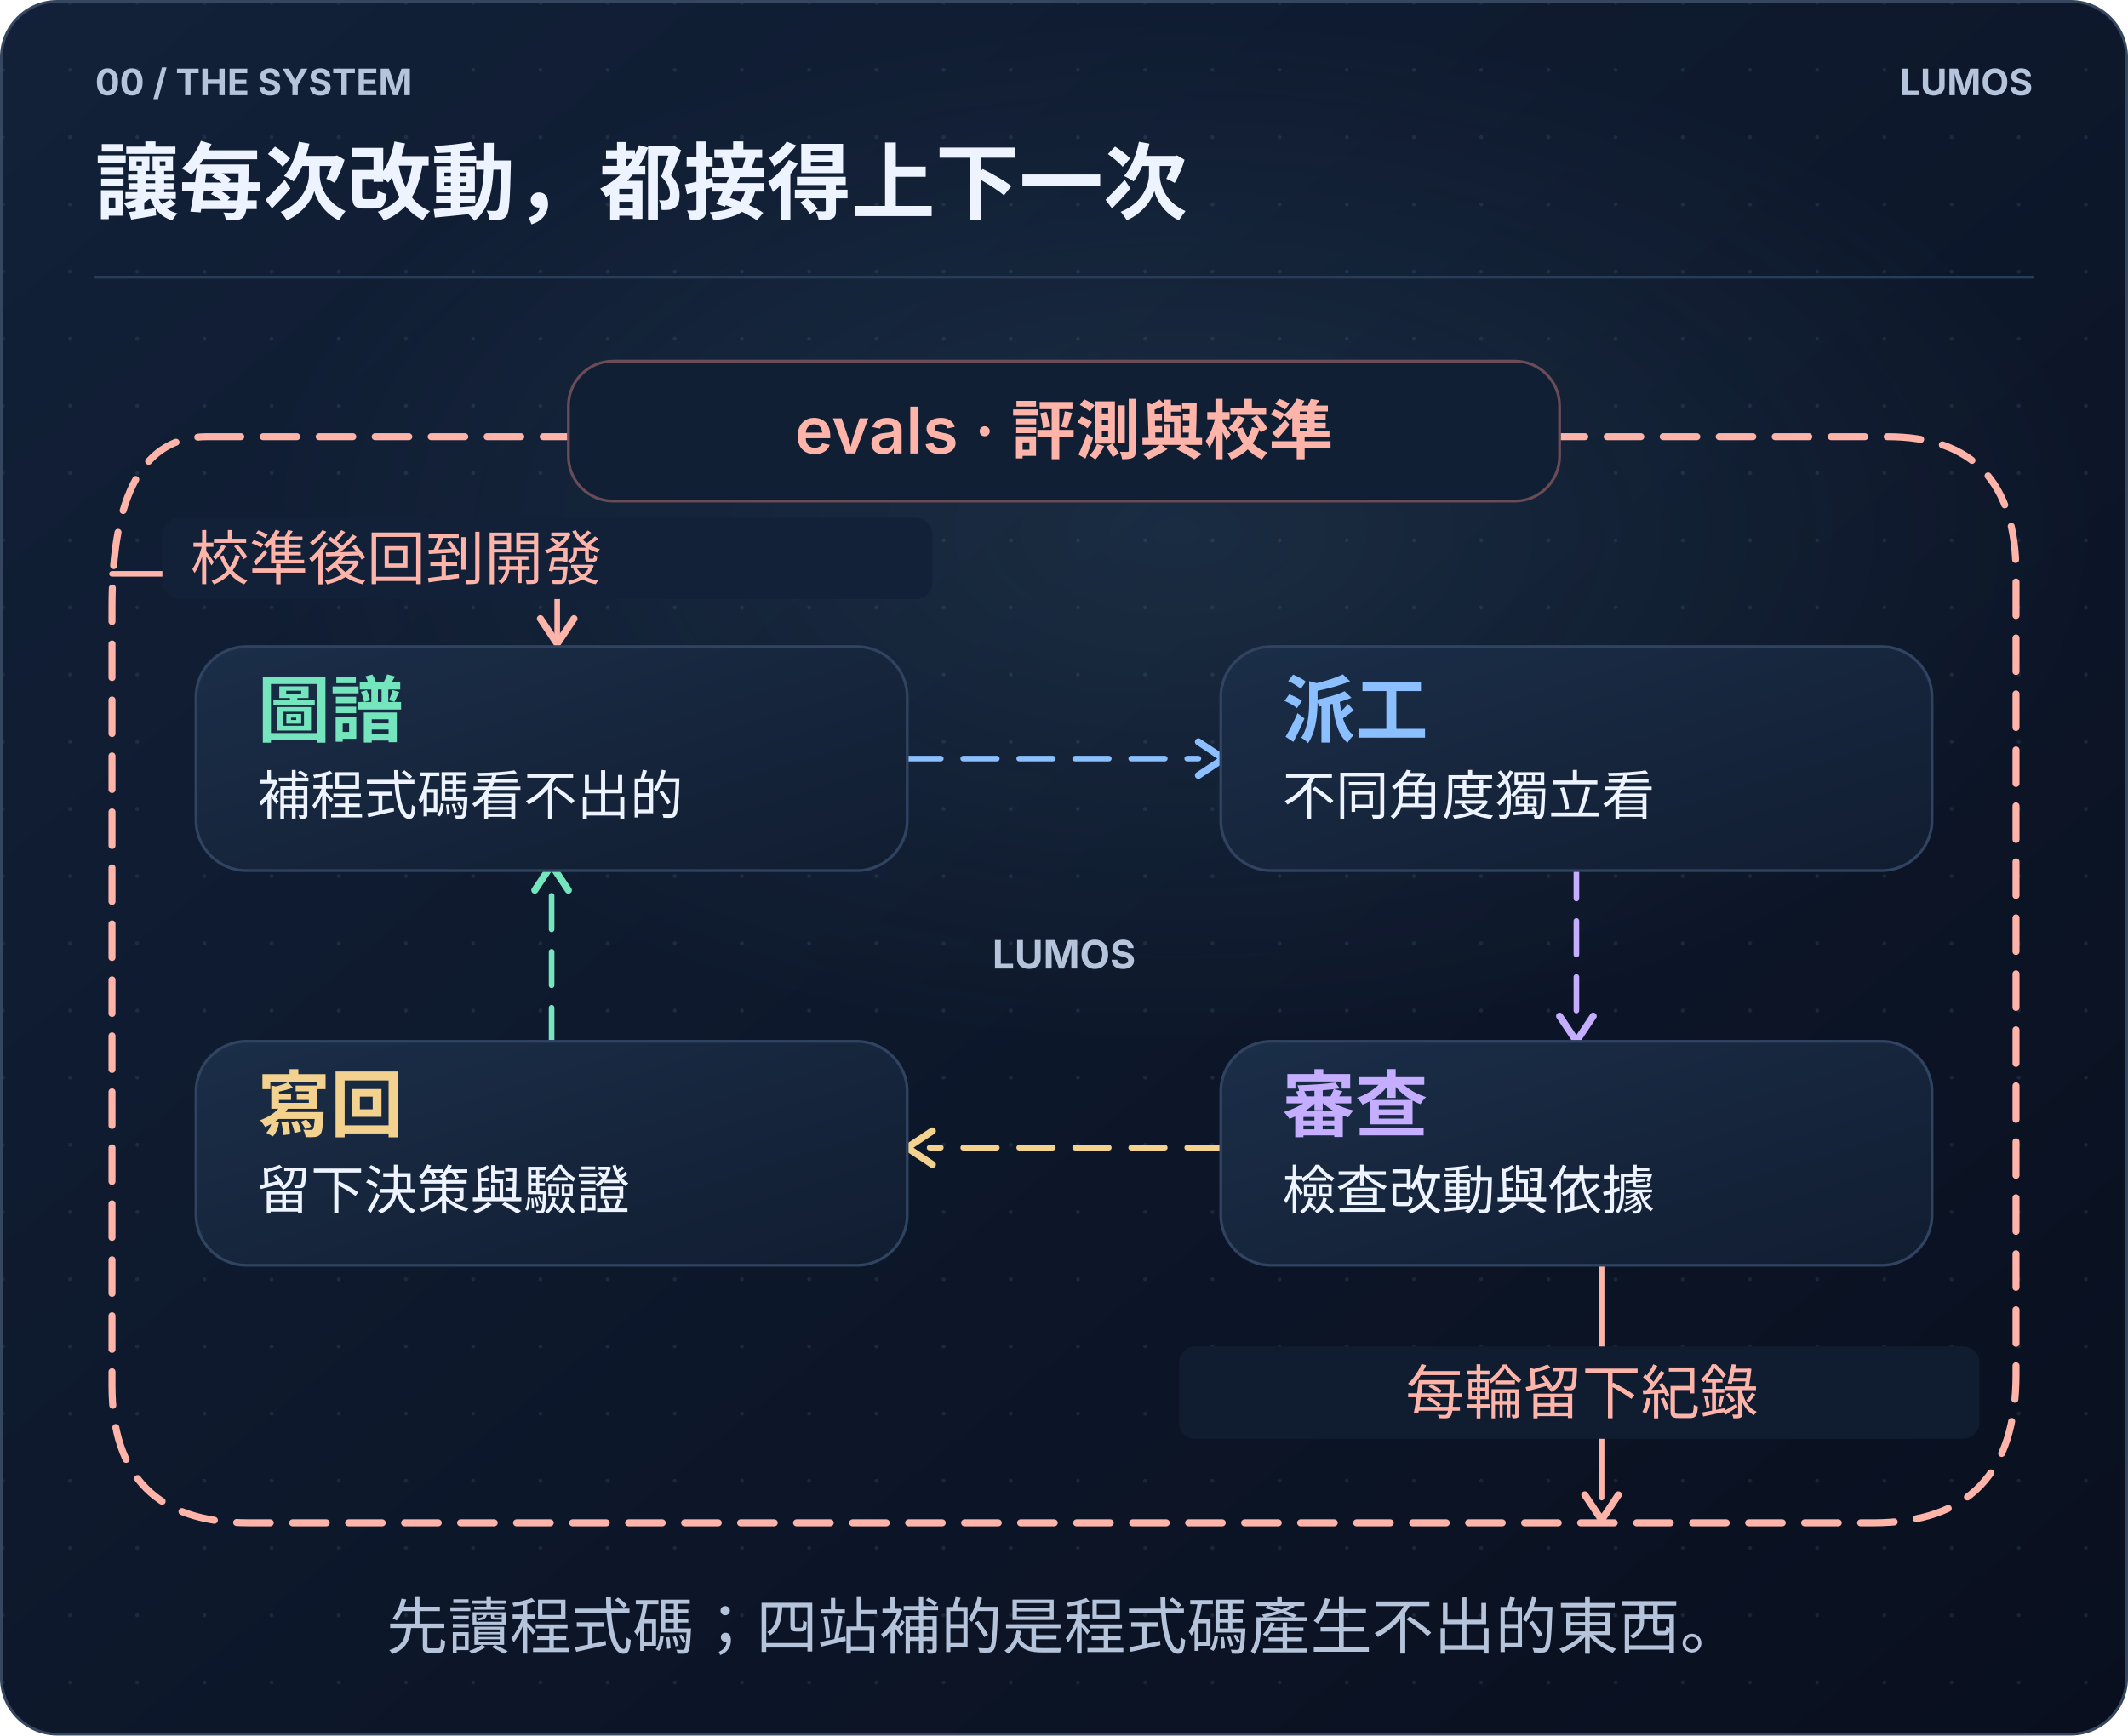
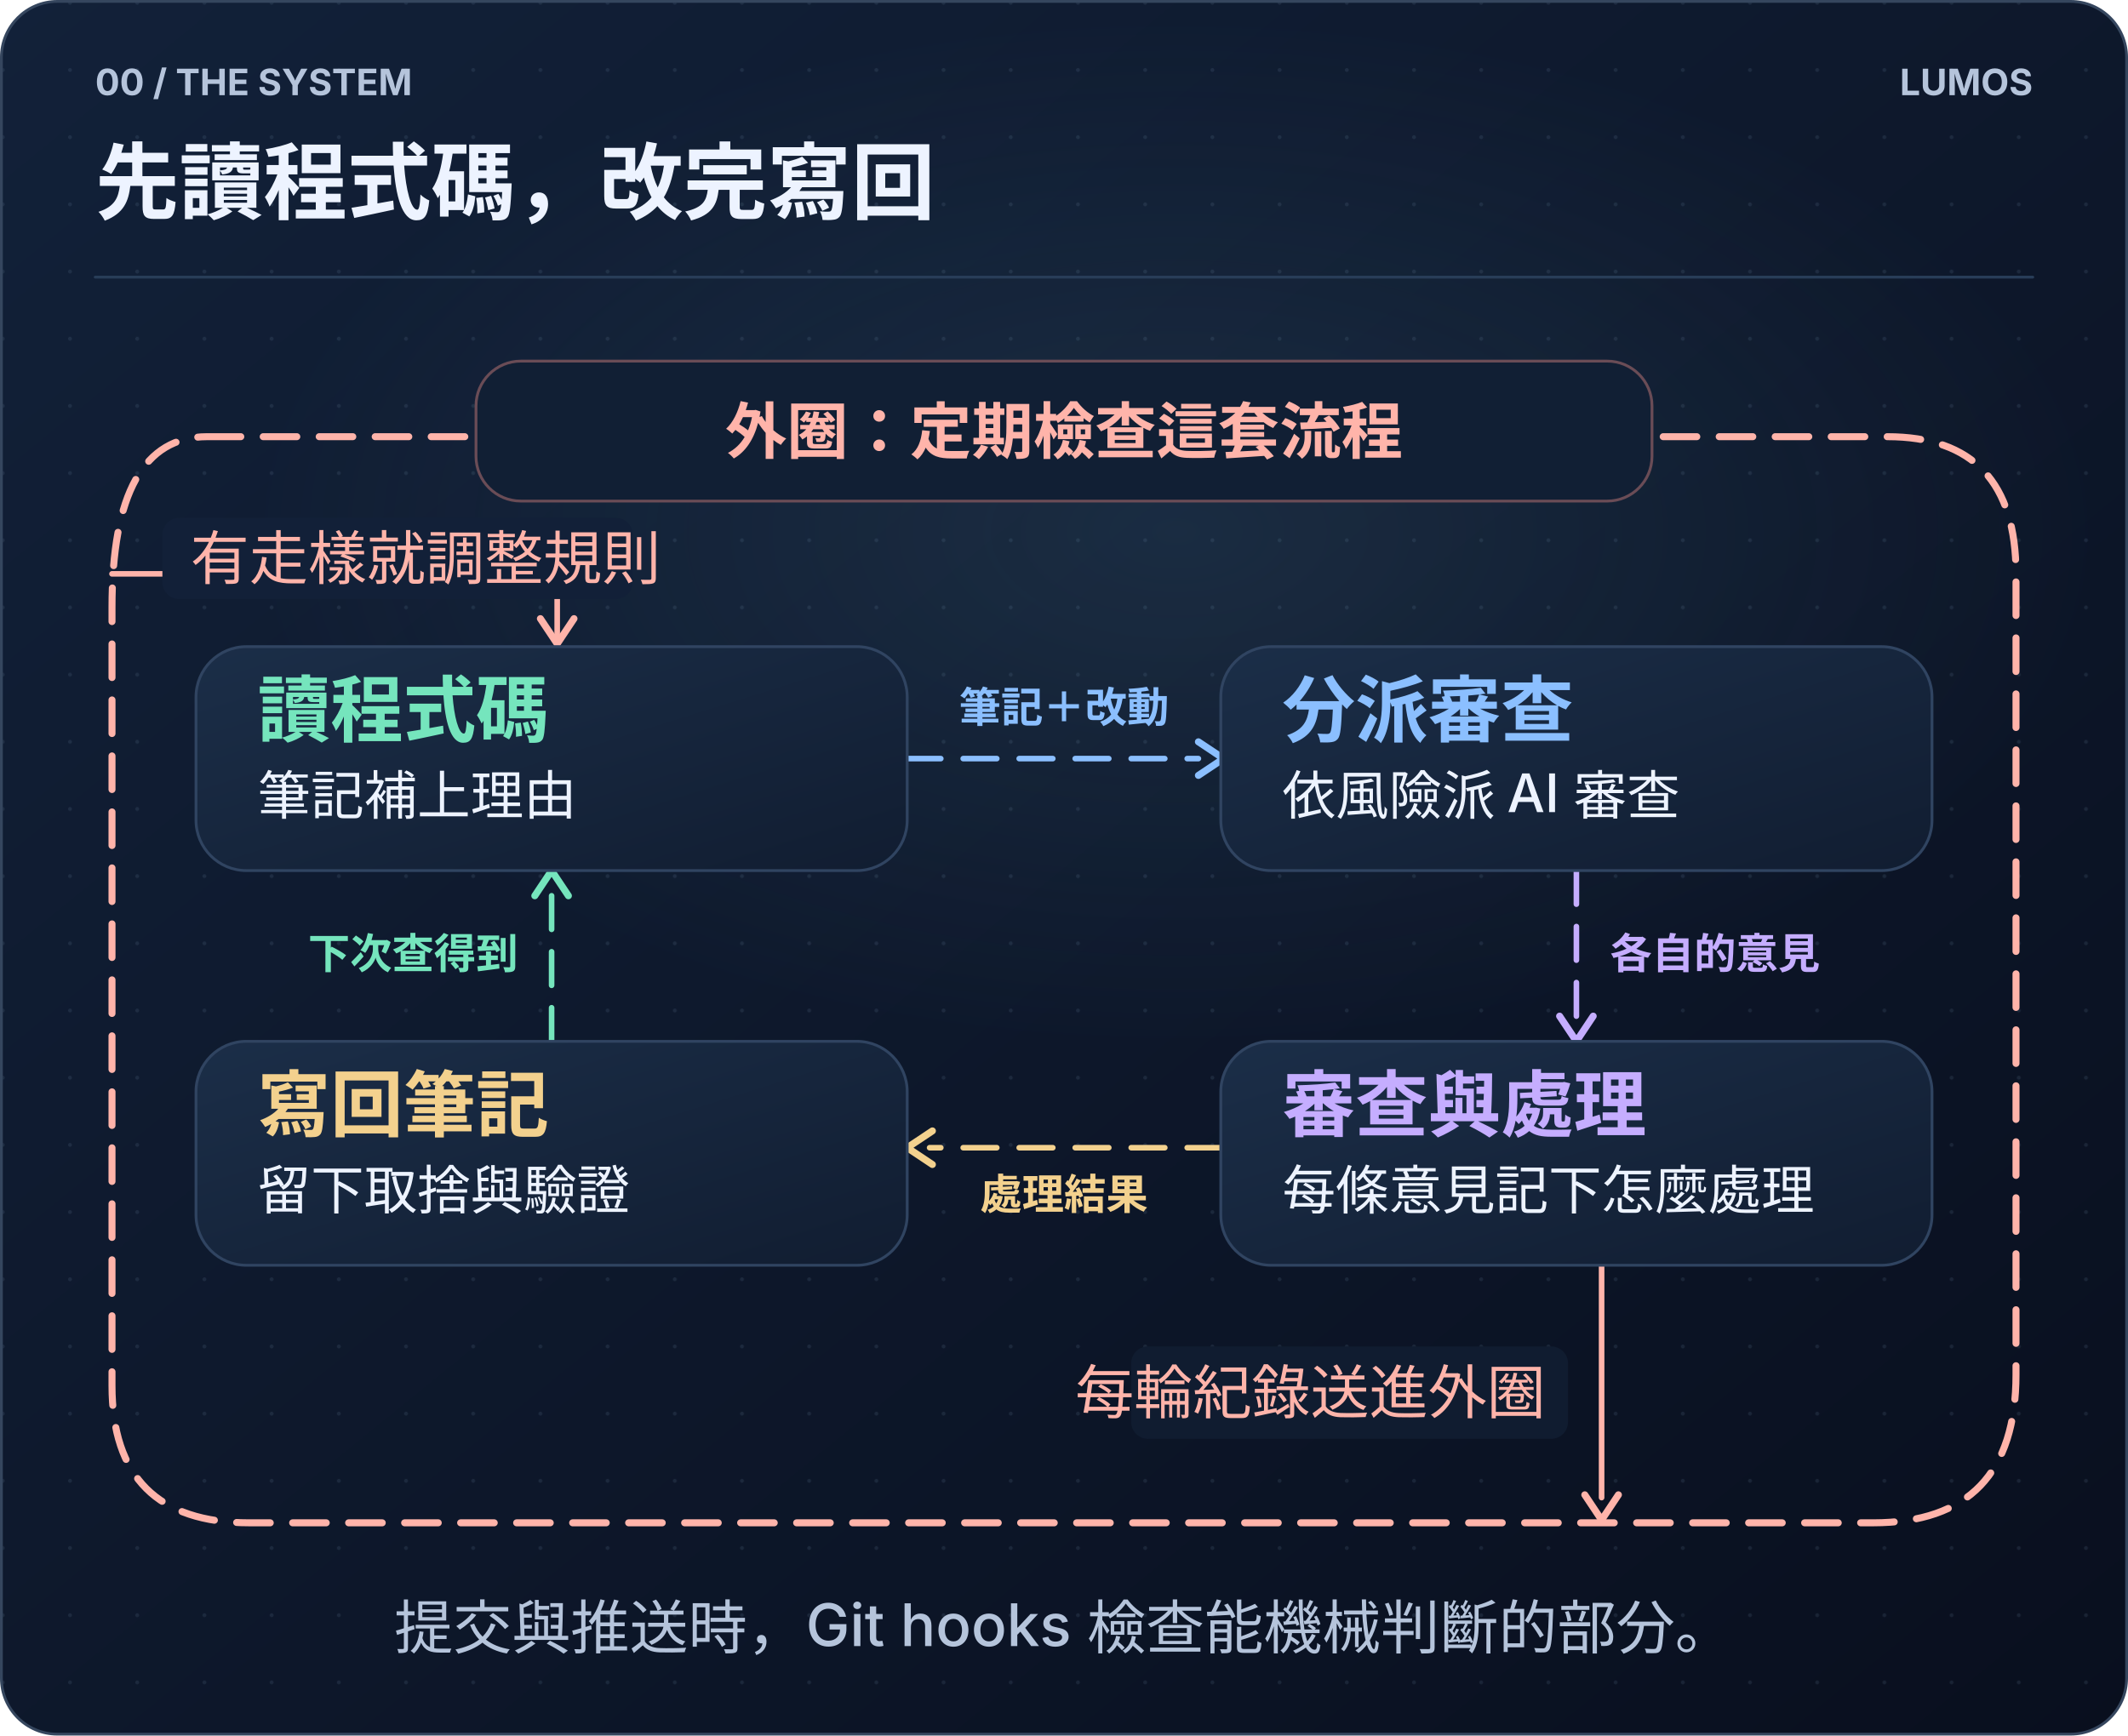
<svg xmlns="http://www.w3.org/2000/svg" width="760" height="620" viewBox="0 0 760 620" role="img" aria-labelledby="title desc">
  <defs>
    <linearGradient id="bg" x1="0" y1="0" x2="1" y2="1">
      <stop stop-color="#122139" />
      <stop offset="1" stop-color="#090f1e" />
    </linearGradient>
    <linearGradient id="panel" x1="0" y1="0" x2="1" y2="1">
      <stop stop-color="#1b2e48" />
      <stop offset="1" stop-color="#111d31" />
    </linearGradient>
    <radialGradient id="halo">
      <stop stop-color="#73b8d7" stop-opacity=".12" />
      <stop offset="1" stop-color="#73b8d7" stop-opacity="0" />
    </radialGradient>
    <pattern id="grid" width="24" height="24" patternUnits="userSpaceOnUse">
      <circle cx="1" cy="1" r=".7" fill="#718da9" opacity=".15" />
    </pattern>
  </defs>
  <rect x=".5" y=".5" width="759" height="619" rx="20" fill="url(#bg)" stroke="#35465e" />
  <rect x="1" y="1" width="758" height="618" rx="20" fill="url(#grid)" />
  <ellipse cx="420" cy="190" rx="335" ry="185" fill="url(#halo)" />
  <g font-family="Inter, 'PingFang TC', 'Noto Sans TC', 'Microsoft JhengHei', system-ui, sans-serif">
    <text x="34" y="34" font-size="13" fill="#b5c4db" text-anchor="start" font-weight="650">00 / THE SYSTEM</text>
-     <text x="34" y="76" font-size="30" fill="#edf3ff" text-anchor="start" font-weight="650">讓每次改動，都接得上下一次</text>
+     <text x="34" y="76" font-size="30" fill="#edf3ff" text-anchor="start" font-weight="650">先讀程式碼，改完寫回</text>
    <path d="M34 99H726" fill="none" stroke="#283d58" stroke-width="1" stroke-linecap="round" stroke-linejoin="round" />
    <text x="726" y="34" font-size="13" fill="#b5c4db" text-anchor="end" font-weight="650">LUMOS</text>
    <path d="M74 156H674Q720 156 720 205V491Q720 544 669 544H89Q40 544 40 495V217Q40 156 74 156" fill="none" stroke="#ffb4aa" stroke-width="2.5" stroke-linecap="round" stroke-linejoin="round" stroke-dasharray="12 8">
      <animate attributeName="stroke-dashoffset" values="0;-40" dur="2s" repeatCount="indefinite" />
    </path>
-     <rect x="203" y="129" width="354" height="50" rx="16" fill="#111f34" stroke="#6a4c56" stroke-width="1" />
-     <text x="380" y="162" font-size="23" fill="#ffb4aa" text-anchor="middle" font-weight="600">evals · 評測與校準</text>
+     <rect x="170" y="129" width="420" height="50" rx="16" fill="#111f34" stroke="#6a4c56" stroke-width="1" />
+     <text x="380" y="162" font-size="22" fill="#ffb4aa" text-anchor="middle" font-weight="600">外圈：定期檢查這套流程</text>
    <path d="M40 205H199V229" fill="none" stroke="#ffb4aa" stroke-width="2" stroke-linecap="round" stroke-linejoin="round" />
    <polyline points="193,221 199,230 205,221" fill="none" stroke="#ffb4aa" stroke-width="2.5" stroke-linecap="round" stroke-linejoin="round" />
-     <rect x="58" y="185" width="275" height="29" rx="6" fill="#122038" stroke="none" stroke-width="1" />
-     <text x="68" y="207" font-size="21" fill="#ffb4aa" text-anchor="start" font-weight="450">校準後回到開發</text>
+     <rect x="58" y="185" width="168" height="29" rx="6" fill="#122038" stroke="none" stroke-width="1" />
+     <text x="68" y="207" font-size="21" fill="#ffb4aa" text-anchor="start" font-weight="450">有走樣就調整規則</text>
    <path d="M572 452V535" fill="none" stroke="#ffb4aa" stroke-width="2" stroke-linecap="round" stroke-linejoin="round" />
    <polyline points="566,534 572,543 578,534" fill="none" stroke="#ffb4aa" stroke-width="2.5" stroke-linecap="round" stroke-linejoin="round" />
-     <rect x="421" y="481" width="286" height="33" rx="6" fill="#101c30" stroke="none" stroke-width="1" />
-     <text x="565" y="505" font-size="21" fill="#ffb4aa" text-anchor="middle" font-weight="450">每輪留下紀錄</text>
+     <rect x="404" y="481" width="156" height="33" rx="6" fill="#101c30" stroke="none" stroke-width="1" />
+     <text x="552" y="505" font-size="21" fill="#ffb4aa" text-anchor="end" font-weight="450">每輪紀錄送進外圈</text>
    <path d="M324 271H428" fill="none" stroke="#8bbfff" stroke-width="2" stroke-linecap="round" stroke-linejoin="round" stroke-dasharray="12 8">
      <animate attributeName="stroke-dashoffset" values="0;-40" dur="2s" repeatCount="indefinite" />
    </path>
    <polyline points="428,265 437,271 428,277" fill="none" stroke="#8bbfff" stroke-width="2.5" stroke-linecap="round" stroke-linejoin="round" />
-     <path d="M563 309V366" fill="none" stroke="#c5adff" stroke-width="2" stroke-linecap="round" stroke-linejoin="round" stroke-dasharray="12 8">
+     <text x="380" y="258" font-size="15" fill="#8bbfff" text-anchor="middle" font-weight="550">筆記＋改動</text>
+     <path d="M563 311V366" fill="none" stroke="#c5adff" stroke-width="2" stroke-linecap="round" stroke-linejoin="round" stroke-dasharray="12 8">
      <animate attributeName="stroke-dashoffset" values="0;-40" dur="2s" repeatCount="indefinite" />
    </path>
    <polyline points="557,363 563,372 569,363" fill="none" stroke="#c5adff" stroke-width="2.5" stroke-linecap="round" stroke-linejoin="round" />
+     <text x="575" y="346" font-size="15" fill="#c5adff" text-anchor="start" font-weight="550">各自的意見</text>
    <path d="M436 410H332" fill="none" stroke="#f3d18e" stroke-width="2" stroke-linecap="round" stroke-linejoin="round" stroke-dasharray="12 8">
      <animate attributeName="stroke-dashoffset" values="0;-40" dur="2s" repeatCount="indefinite" />
    </path>
    <polyline points="333,404 324,410 333,416" fill="none" stroke="#f3d18e" stroke-width="2.5" stroke-linecap="round" stroke-linejoin="round" />
+     <text x="380" y="432" font-size="15" fill="#f3d18e" text-anchor="middle" font-weight="550">處理結果</text>
    <path d="M197 372V319" fill="none" stroke="#75e5bd" stroke-width="2" stroke-linecap="round" stroke-linejoin="round" stroke-dasharray="12 8">
      <animate attributeName="stroke-dashoffset" values="0;-40" dur="2s" repeatCount="indefinite" />
    </path>
-     <polyline points="191,318 197,309 203,318" fill="none" stroke="#75e5bd" stroke-width="2.5" stroke-linecap="round" stroke-linejoin="round" />
+     <polyline points="191,320 197,311 203,320" fill="none" stroke="#75e5bd" stroke-width="2.5" stroke-linecap="round" stroke-linejoin="round" />
+     <text x="185" y="346" font-size="15" fill="#75e5bd" text-anchor="end" font-weight="550">下次查得到</text>
    <rect x="70" y="231" width="254" height="80" rx="18" fill="url(#panel)" stroke="#304461" stroke-width="1" />
-     <text x="92" y="263" font-size="26" fill="#75e5bd" text-anchor="start" font-weight="600">圖譜</text>
-     <text x="92" y="291" font-size="19" fill="#edf3ff" text-anchor="start" font-weight="450">補程式碼看不出的</text>
+     <text x="92" y="263" font-size="26" fill="#75e5bd" text-anchor="start" font-weight="600">讀程式碼</text>
+     <text x="92" y="291" font-size="19" fill="#edf3ff" text-anchor="start" font-weight="450">筆記補上理由</text>
    <rect x="436" y="231" width="254" height="80" rx="18" fill="url(#panel)" stroke="#304461" stroke-width="1" />
-     <text x="458" y="263" font-size="26" fill="#8bbfff" text-anchor="start" font-weight="600">派工</text>
-     <text x="458" y="291" font-size="19" fill="#edf3ff" text-anchor="start" font-weight="450">不同角度獨立看</text>
+     <text x="458" y="263" font-size="26" fill="#8bbfff" text-anchor="start" font-weight="600">分派審查</text>
+     <text x="458" y="291" font-size="19" fill="#edf3ff" text-anchor="start" font-weight="450">依風險派 AI 審查</text>
    <rect x="436" y="372" width="254" height="80" rx="18" fill="url(#panel)" stroke="#304461" stroke-width="1" />
-     <text x="458" y="404" font-size="26" fill="#c5adff" text-anchor="start" font-weight="600">審查</text>
-     <text x="458" y="432" font-size="19" fill="#edf3ff" text-anchor="start" font-weight="450">檢查改動與依據</text>
+     <text x="458" y="404" font-size="26" fill="#c5adff" text-anchor="start" font-weight="600">審查與處理</text>
+     <text x="458" y="432" font-size="19" fill="#edf3ff" text-anchor="start" font-weight="450">每條意見記下怎麼處理</text>
    <rect x="70" y="372" width="254" height="80" rx="18" fill="url(#panel)" stroke="#304461" stroke-width="1" />
-     <text x="92" y="404" font-size="26" fill="#f3d18e" text-anchor="start" font-weight="600">寫回</text>
-     <text x="92" y="432" font-size="19" fill="#edf3ff" text-anchor="start" font-weight="450">留下決策與驗證</text>
-     <text x="380" y="346" font-size="14" fill="#b5c4db" text-anchor="middle" font-weight="650">LUMOS</text>
-     <text x="380" y="589" font-size="22" fill="#b5c4db" text-anchor="middle" font-weight="450">先讀程式碼；四站補的是程式碼產生不出的東西。</text>
+     <text x="92" y="404" font-size="26" fill="#f3d18e" text-anchor="start" font-weight="600">寫回筆記</text>
+     <text x="92" y="432" font-size="19" fill="#edf3ff" text-anchor="start" font-weight="450">留下取捨與驗證</text>
+     <text x="380" y="589" font-size="21" fill="#b5c4db" text-anchor="middle" font-weight="450">提交與推送時，Git hooks 檢查能機械判斷的部分。</text>
  </g>
</svg>
